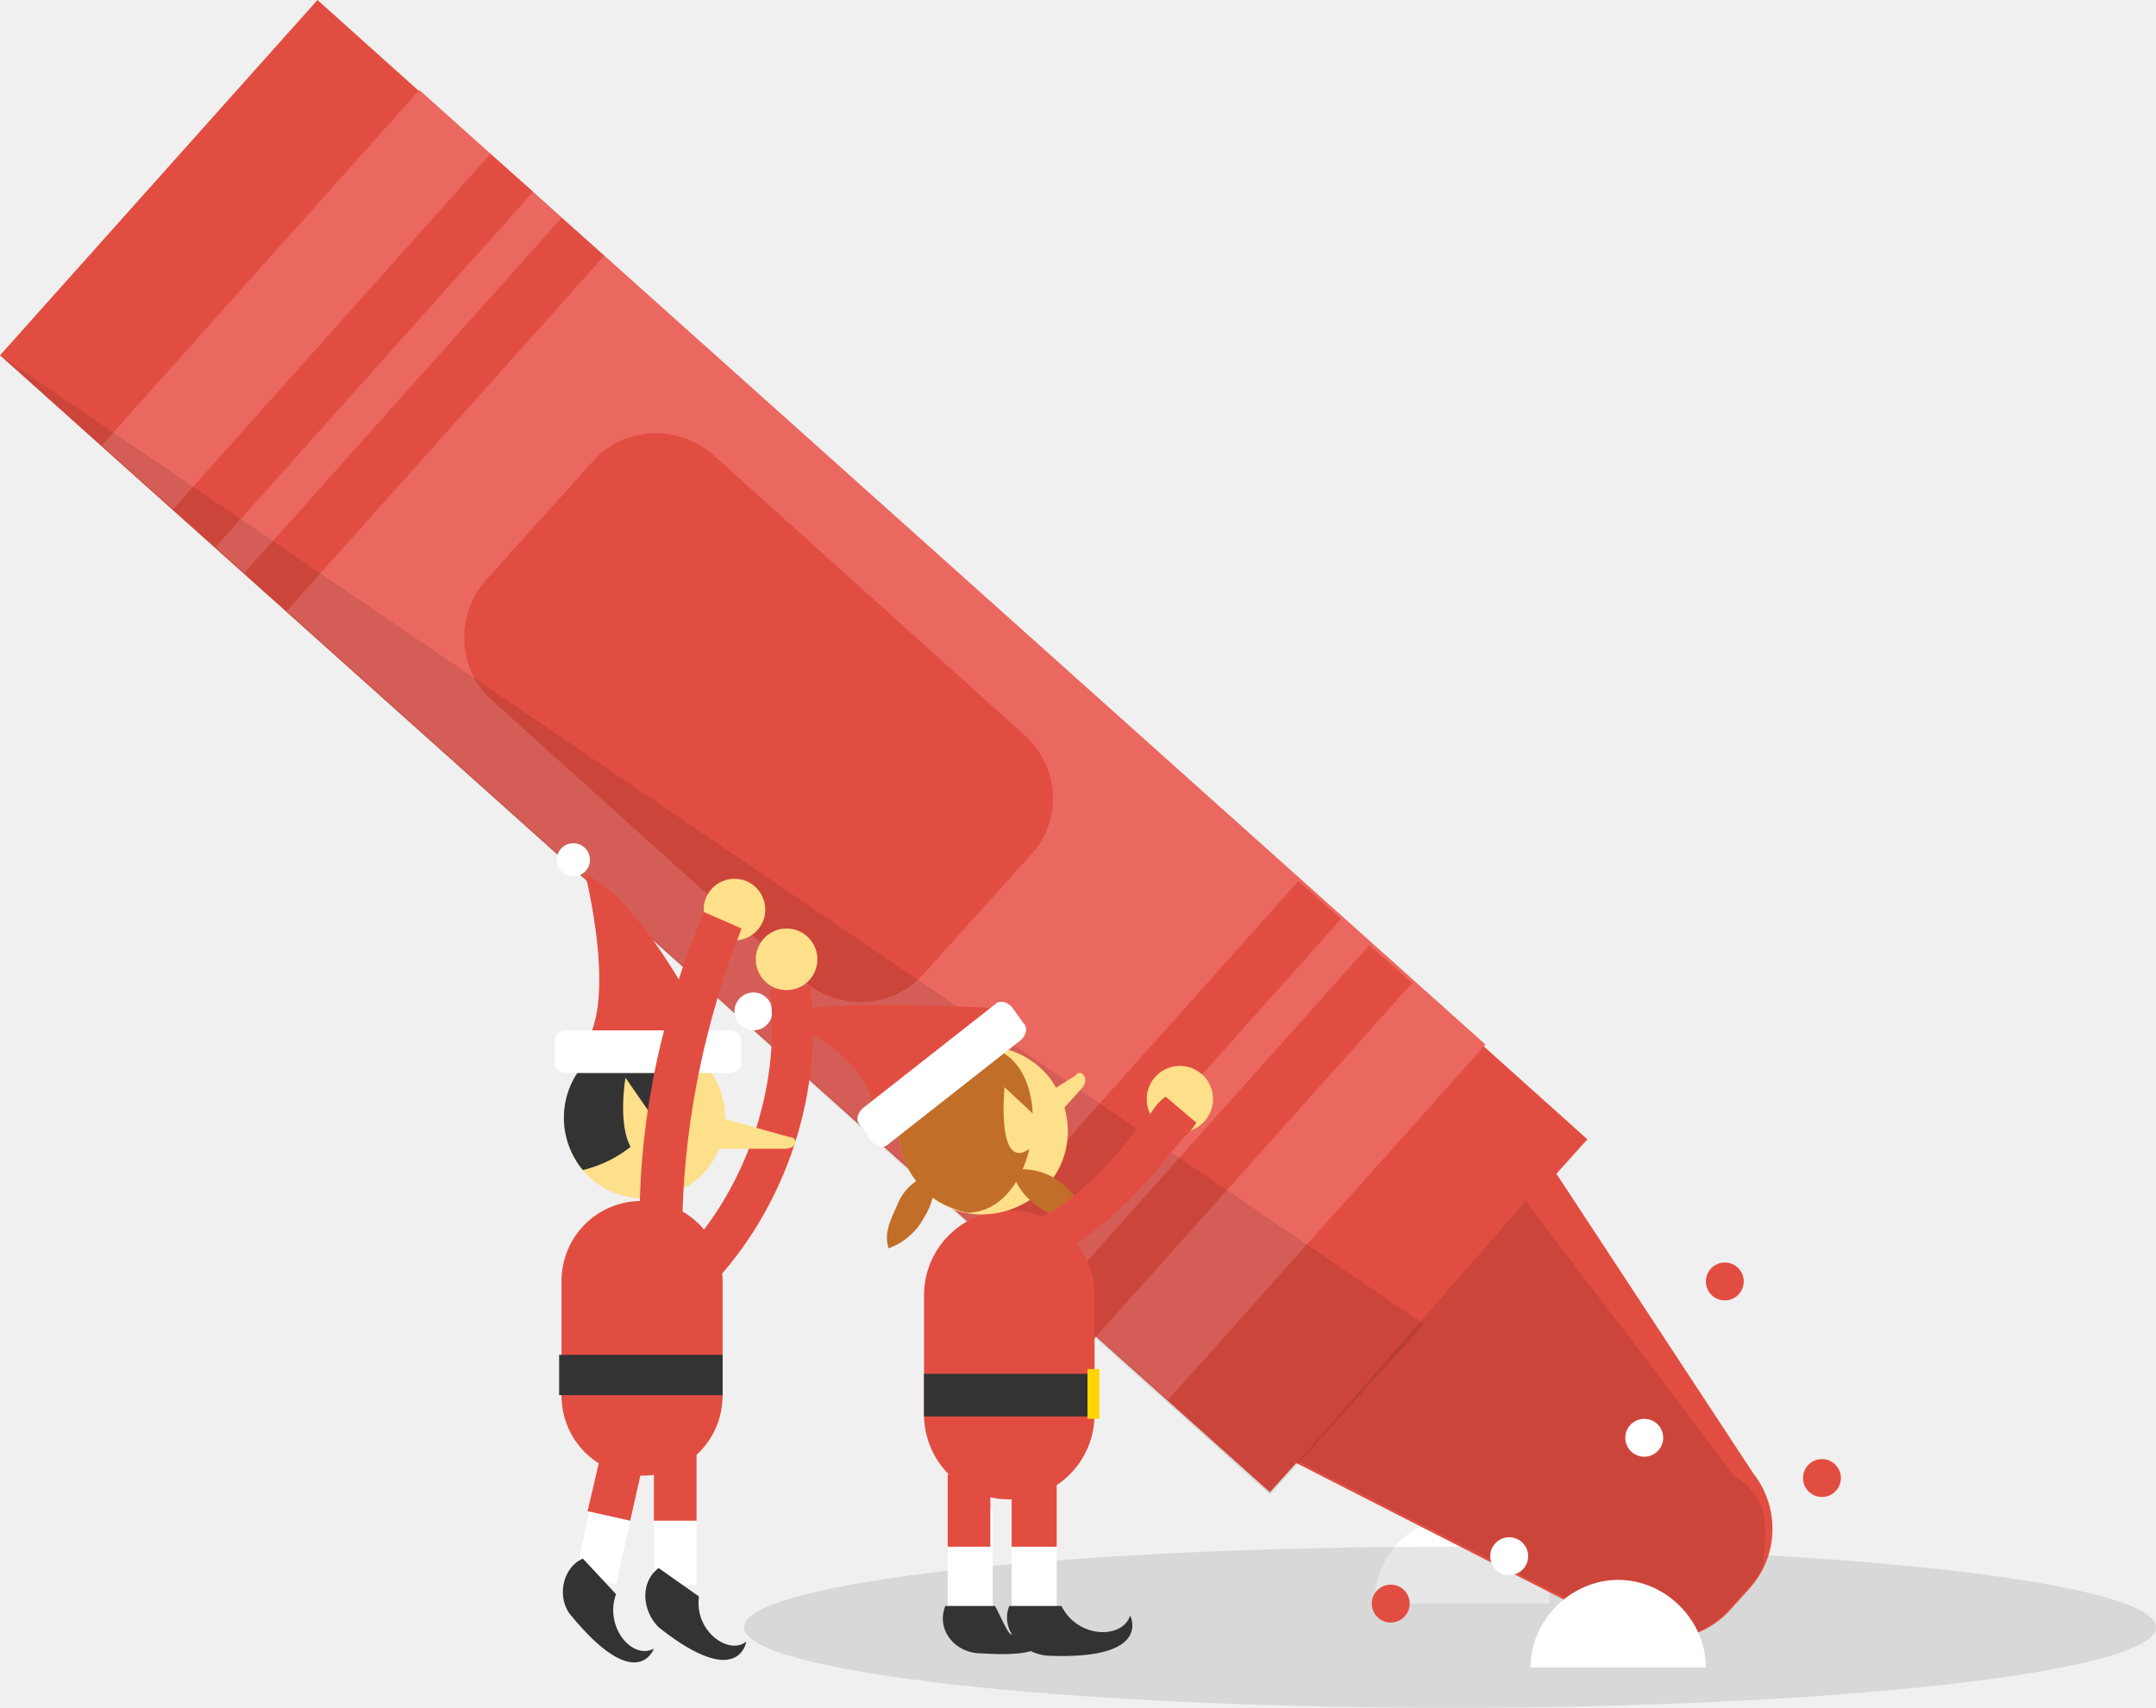
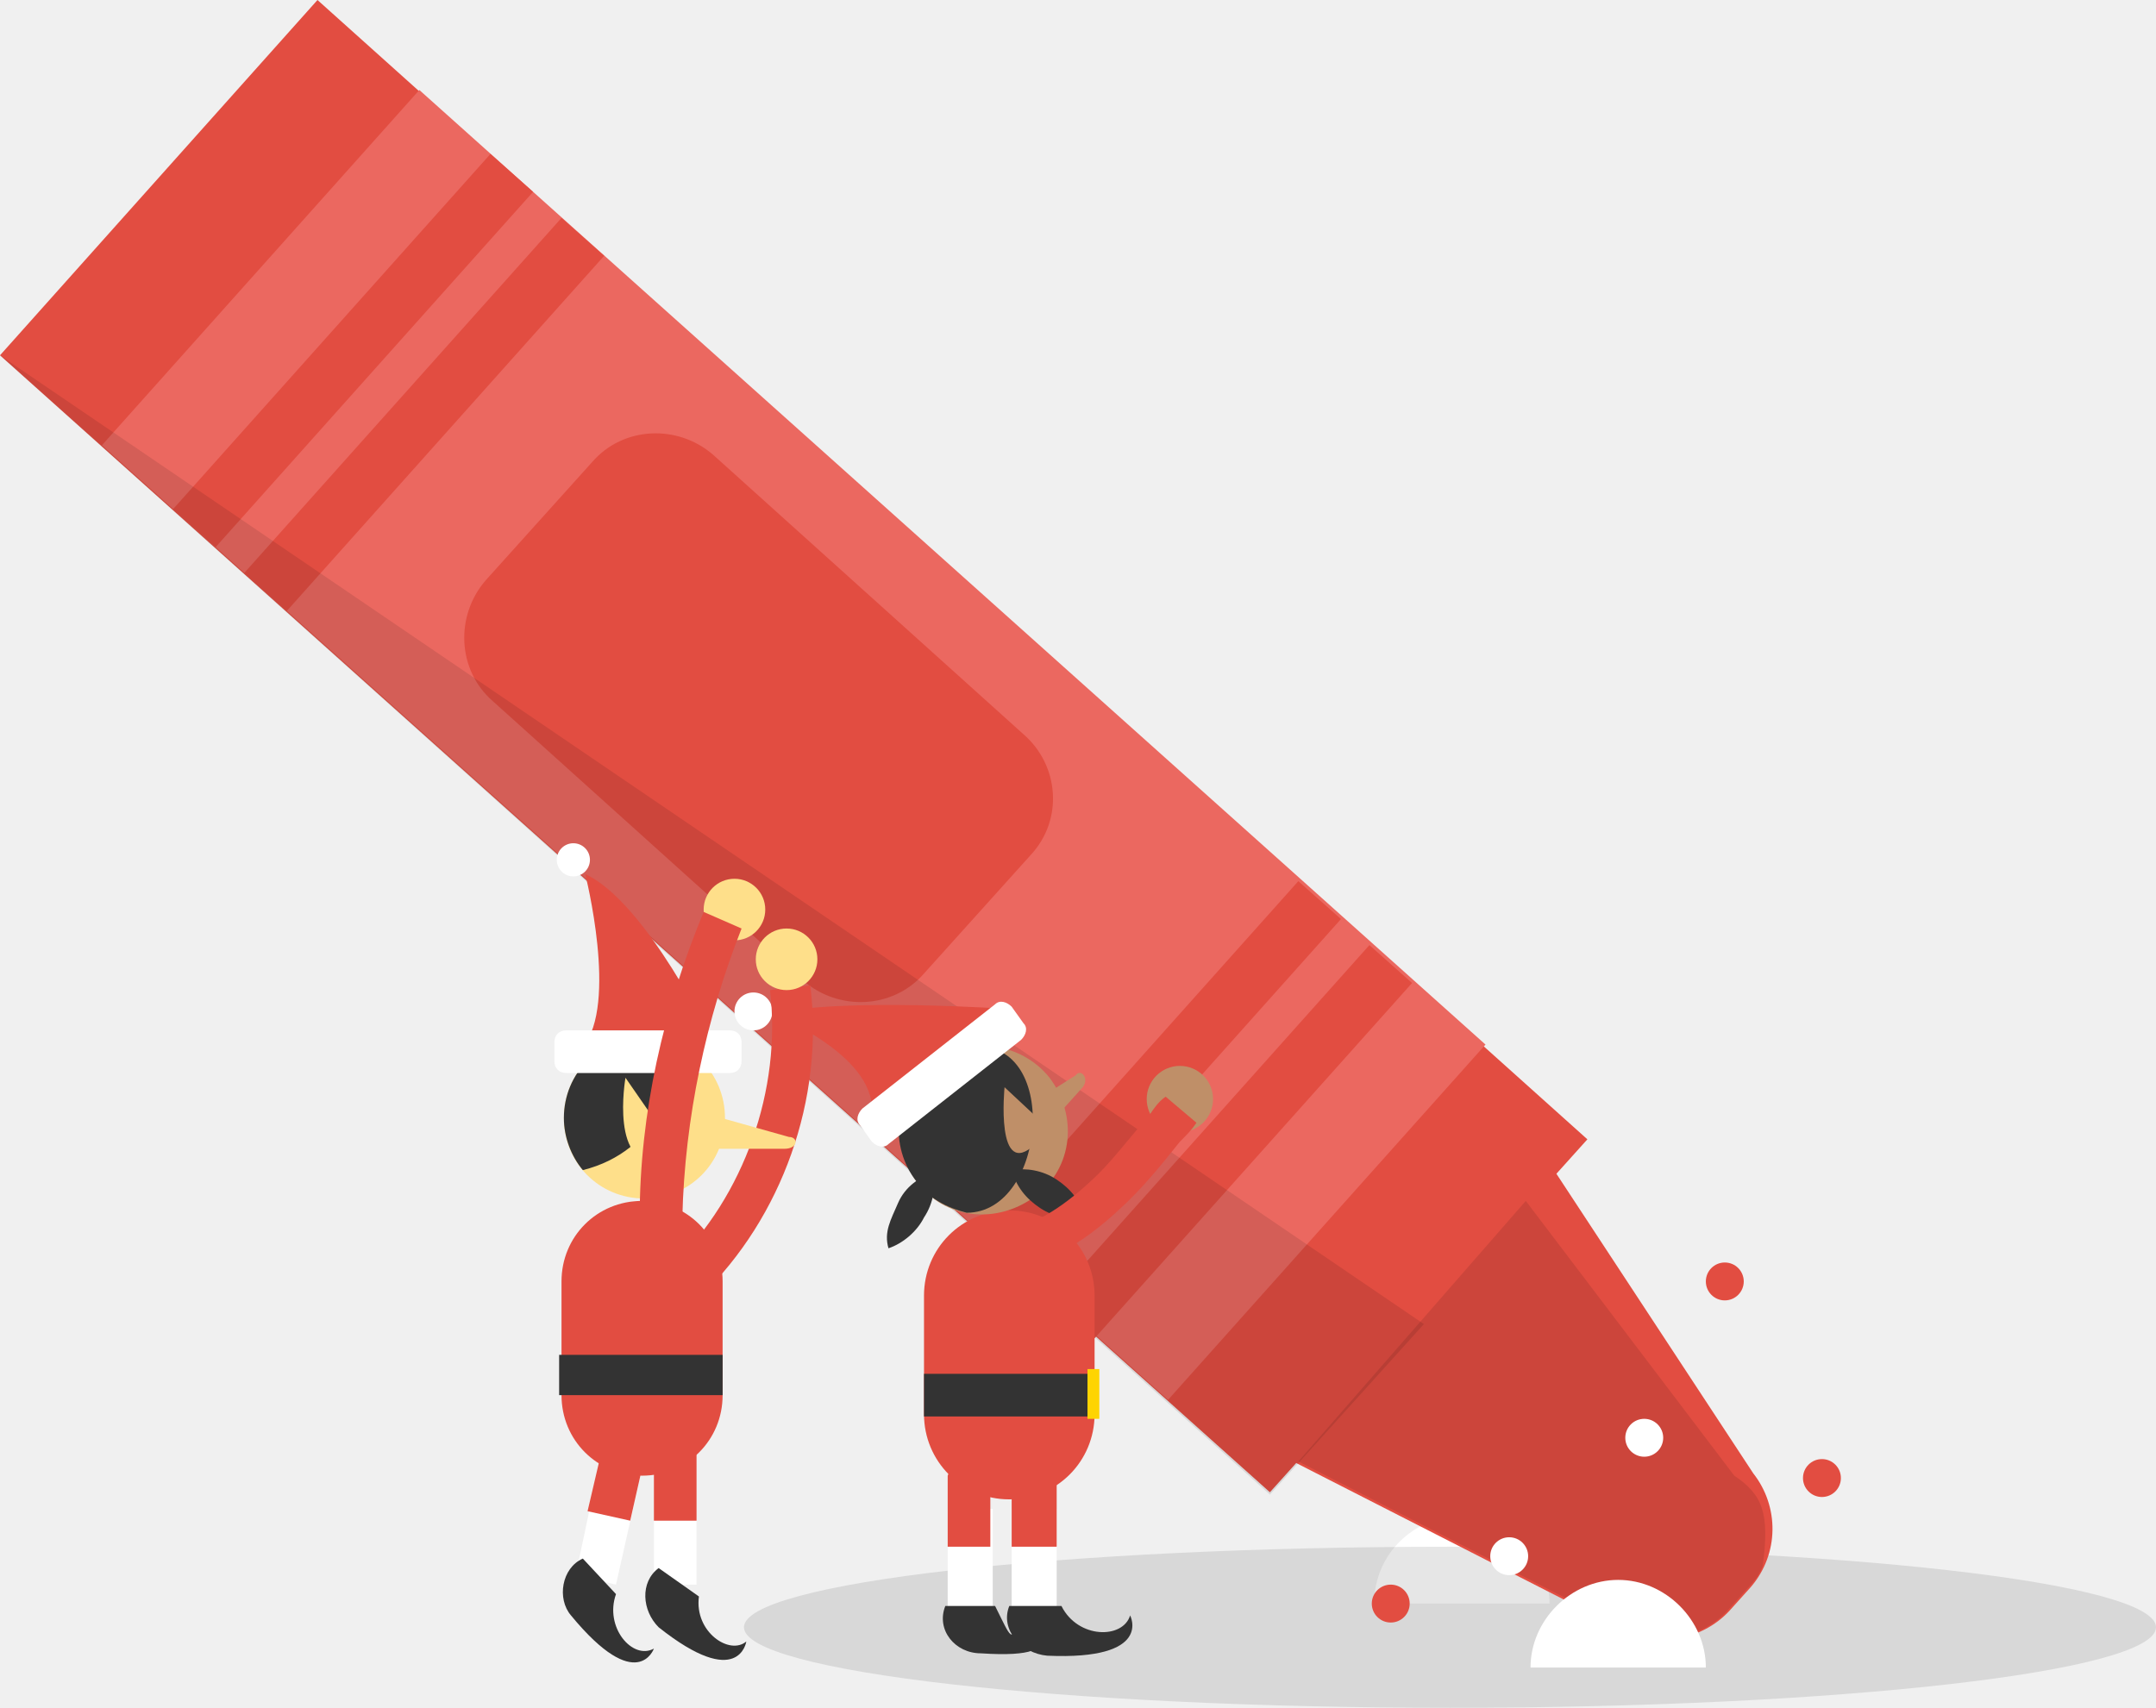
- <svg xmlns="http://www.w3.org/2000/svg" id="Layer_1" viewBox="-260 360.9 91 72.1">
-   <style>.st0{fill:#fff}.st1{opacity:.1;fill:#010101;enable-background:new}.st2{fill:#e24d41}.st3{fill:#eb6860}.st4{fill:#fedf8a}.st5{fill:#333}.st6{fill:#fed401}.st7{fill:#c16e29}</style>
-   <path class="st0" d="M-194.6 428.6c0-2-1.7-3.7-3.7-3.7s-3.7 1.6-3.7 3.7" />
-   <ellipse class="st1" cx="-198.8" cy="429.6" rx="29.8" ry="3.4" />
-   <path class="st2" d="M-186.1 427.9l-.9 1c-1.2 1.3-3.2 1.6-4.7.7l-14.7-7.5 11.4-12.7 9 13.7c1.1 1.4 1.1 3.4-.1 4.8z" />
-   <path class="st2" d="M-260 375.9l13.4-15L-193 409l-13.4 14.9-53.6-48z" />
-   <path class="st3" d="M-255.7 379.7l13.4-15 45 40.3-13.4 15-45-40.3z" />
-   <path class="st2" d="M-249.7 385.1l13.4-15 1.8 1.6-13.4 15-1.8-1.6zm-3-2.7l13.4-15 1.8 1.6-13.4 15-1.8-1.6zm37.1 33.4l13.4-15 1.8 1.6-13.4 15-1.8-1.6zm-3-2.7l13.4-15 1.8 1.6-13.4 15-1.8-1.6zm2.1-16.1l-4.5 5c-1.3 1.5-3.6 1.6-5.1.3l-13.1-11.8c-1.5-1.3-1.6-3.6-.3-5.1l4.5-5c1.3-1.5 3.6-1.6 5.1-.3l13.1 11.8c1.5 1.3 1.7 3.6.3 5.1z" />
-   <path class="st1" d="M-260 375.9l60.1 40.9-6.5 7.2-53.6-48.1z" />
-   <path class="st1" d="M-195.6 411.6l-9.6 11 13.5 6.9c1.5.9 3.5.7 4.7-.7l.9-1c.2-.2.4-.5.5-.8.3-2.2 0-3-1.2-3.8l-8.8-11.6z" />
-   <circle class="st4" cx="-217.3" cy="408.6" r="1.4" />
-   <path class="st2" d="M-213.8 420.6c0 2-1.6 3.6-3.6 3.6s-3.6-1.6-3.6-3.6v-5c0-2 1.6-3.6 3.6-3.6s3.6 1.6 3.6 3.6v5z" />
-   <path class="st0" d="M-215.4 424.6v4.4h-1.9v-4.4" />
-   <path class="st2" d="M-216.8 422.2c1.2 0 1.4.6 1.4 1.3v2.7h-1.9v-3l.5-1z" />
-   <path class="st5" d="M-217.4 428.7h2.2c.7 1.4 2.6 1.4 2.9.4 0 0 1 1.9-3.5 1.7-1.1-.1-2-1.1-1.6-2.1z" />
-   <path class="st0" d="M-218.1 424.6v4.4h-1.9v-4.4" />
-   <path class="st2" d="M-219.6 422.2c1.2 0 1.4.6 1.4 1.3v2.7h-1.8v-3l.4-1z" />
-   <path class="st5" d="M-220.1 428.7h2.1c.7 1.4.7 1.6 1 .5 0 0 2.9 1.8-1.6 1.5-1.1 0-1.9-1-1.5-2zm-.9-9.8h7.2v1.8h-7.2v-1.8z" />
-   <path class="st6" d="M-214.1 418.7h.5v2.1h-.5v-2.1z" />
-   <circle class="st4" cx="-210.2" cy="407.3" r="1.4" />
-   <path class="st4" d="M-217.6 408.2l3-1.9c.2-.3.6.1.3.5l-2.7 3-.6-1.6z" />
-   <path class="st2" d="M-217.4 403.5s-7.1-.5-10 .2c0 0 4.3 1.7 4.2 4.1l5.8-4.3z" />
-   <path class="st4" d="M-215.7 406.4c1.2 1.6 1 3.8-.6 5-1.6 1.2-3.8 1-5-.6-1.2-1.6-1-3.8.6-5 1.6-1.2 3.8-.9 5 .6z" />
-   <path class="st7" d="M-219.1 405.1c-.6.1-1.1.3-1.6.7-1.6 1.2-1.8 3.5-.6 5 .5.7 1.3 1.1 2.1 1.3 3.4 0 4-7.5.1-7z" />
-   <path class="st7" d="M-214.2 412.3c-.6.1-1.3 0-1.9-.4-.6-.4-1-.9-1.2-1.6.6-.1 1.3 0 1.9.4.6.4 1 .9 1.2 1.6zm-8.3 1.3c.6-.2 1.2-.7 1.5-1.3.4-.6.5-1.3.4-1.9-.6.2-1.2.6-1.5 1.3-.3.7-.6 1.2-.4 1.9z" />
-   <path class="st4" d="M-216.1 408.2l-1.5-1.4s-.4 4 1.3 2.4l.2-1z" />
-   <path class="st0" d="M-216.8 404.1c.2.2.1.5-.1.7l-5.6 4.4c-.2.2-.5.1-.7-.1l-.5-.7c-.2-.2-.1-.5.1-.7l5.6-4.4c.2-.2.5-.1.7.1l.5.7z" />
-   <circle class="st0" cx="-228.2" cy="403.6" r=".8" />
-   <path class="st2" d="M-217.5 414.6l-.3-1.7c1.3-.2 2.5-.9 3.8-2.1.9-.8 1.6-1.8 2.5-2.8.2-.3.4-.6.7-.8l1.3 1.1c-.2.3-.4.5-.7.8-.8 1-1.6 2-2.6 2.9-1.5 1.4-3.1 2.3-4.7 2.6z" />
-   <path class="st0" d="M-232.7 422l-1.3 5.8-1.7-.4 1.2-5.7" />
-   <path class="st2" d="M-230.4 415.6l-1.2-1.3c3-2.9 4.6-7.4 4.1-11.6l1.7-.2c.6 4.8-1.2 9.8-4.6 13.1z" />
-   <path class="st0" d="M-230.6 421.9v5.9h-1.8v-5.9" />
-   <path class="st6" d="M-233.9 417.9h1.8v2h-1.8v-2z" />
-   <path class="st0" d="M-233.3 411.6h.7v9.3h-.7v-9.3z" />
-   <circle class="st5" cx="-234.3" cy="407.7" r=".6" />
-   <circle class="st5" cx="-231.5" cy="407.7" r=".6" />
-   <circle class="st4" cx="-229" cy="399.3" r="1.3" />
-   <circle class="st4" cx="-226.8" cy="401.4" r="1.3" />
-   <path class="st2" d="M-229.9 404.9s-2.8-5.9-5.4-7.1c0 0 1.4 5.5-.1 7.3l5.5-.2z" />
-   <path class="st4" d="M-229.4 408.1c0 1.9-1.5 3.4-3.4 3.4s-3.4-1.5-3.4-3.4 1.5-3.4 3.4-3.4 3.4 1.5 3.4 3.4z" />
-   <path class="st5" d="M-231.2 405.1c-.5-.3-1-.4-1.6-.4-1.9 0-3.4 1.5-3.4 3.4 0 .8.3 1.6.8 2.2 3.2-.8 4-3.8 4.2-5.2z" />
-   <path class="st4" d="M-231.8 409l-1.8-2.6s-.7 4 1.6 3.5l.2-.9zm1.9-1l3.2.9c.4 0 .4.5-.2.5h-3.9l.9-1.4z" />
-   <path class="st0" d="M-236.6 405.7c0 .3.2.5.5.5h6.9c.3 0 .5-.2.5-.5v-.8c0-.3-.2-.5-.5-.5h-6.9c-.3 0-.5.2-.5.5v.8z" />
-   <path class="st2" d="M-229.5 419.8c0 1.9-1.5 3.4-3.4 3.4s-3.4-1.5-3.4-3.4V415c0-1.9 1.5-3.4 3.4-3.4s3.4 1.5 3.4 3.4v4.8z" />
-   <path class="st2" d="M-230.6 421.9v3.2h-1.8v-3.2" />
-   <path class="st5" d="M-232.2 427.1l1.7 1.2c-.2 1.5 1.3 2.5 2 1.9 0 0-.3 2.1-3.7-.6-.7-.7-.8-1.9 0-2.5z" />
-   <path class="st2" d="M-232.7 422l-.7 3.1-1.8-.4.7-3" />
-   <path class="st5" d="M-235.4 426.7l1.4 1.5c-.5 1.4.7 2.8 1.6 2.3 0 0-.7 2-3.5-1.4-.6-.7-.4-2 .5-2.4zm-1-8.6h6.9v1.7h-6.9v-1.7z" />
-   <circle class="st0" cx="-235.8" cy="397.2" r=".7" />
-   <path class="st2" d="M-231.2 412.3h-1.8c0-4.4 1-8.8 2.7-12.9l1.6.7c-1.5 3.8-2.4 8-2.5 12.2z" />
-   <path class="st0" d="M-188 431.3c0-2-1.7-3.7-3.7-3.7s-3.7 1.7-3.7 3.7" />
-   <circle class="st2" cx="-183.1" cy="423.3" r=".8" />
-   <circle class="st2" cx="-201.3" cy="428.6" r=".8" />
-   <circle class="st0" cx="-196.3" cy="426.6" r=".8" />
-   <circle class="st0" cx="-190.6" cy="421.6" r=".8" />
-   <circle class="st2" cx="-187.2" cy="415" r=".8" />
+ <svg xmlns="http://www.w3.org/2000/svg" id="Layer_1" width="91" height="72.1" viewBox="0 0 91 72.1">
+   <style>.st0{fill:#fff}.st1{opacity:.1;fill:#010101;enable-background:new}.st2{fill:#e24d41}.st3{fill:#eb6860}.st4{fill:#fedf8a}.st5{fill:#333}.st6{fill:#fed401}.st7{fill:#bf8f68}</style>
+   <path class="st0" d="M65.4 67.7c0-2-1.7-3.7-3.7-3.7S58 65.6 58 67.7" />
+   <ellipse class="st1" cx="61.2" cy="68.7" rx="29.8" ry="3.4" />
+   <path class="st2" d="M73.9 67l-.9 1c-1.2 1.3-3.2 1.6-4.7.7l-14.7-7.5L65 48.5l9 13.7c1.1 1.4 1.1 3.4-.1 4.8z" />
+   <path class="st2" d="M0 15L13.4 0 67 48.1 53.6 63 0 15z" />
+   <path class="st3" d="M4.3 18.8l13.4-15 45 40.3-13.4 15-45-40.3z" />
+   <path class="st2" d="M10.3 24.2l13.4-15 1.8 1.6-13.4 15-1.8-1.6zm-3-2.7l13.4-15 1.8 1.6-13.4 15-1.8-1.6zm37.1 33.4l13.4-15 1.8 1.6-13.4 15-1.8-1.6zm-3-2.7l13.4-15 1.8 1.6-13.4 15-1.8-1.6zm2.1-16.1l-4.5 5c-1.3 1.5-3.6 1.6-5.1.3L20.8 29.6c-1.5-1.3-1.6-3.6-.3-5.1l4.5-5c1.3-1.5 3.6-1.6 5.1-.3L43.2 31c1.5 1.3 1.7 3.6.3 5.1z" />
+   <path class="st1" d="M0 15l60.1 40.9-6.5 7.2L0 15z" />
+   <path class="st1" d="M64.4 50.7l-9.6 11 13.5 6.9c1.5.9 3.5.7 4.7-.7l.9-1c.2-.2.4-.5.5-.8.3-2.2 0-3-1.2-3.8l-8.8-11.6z" />
+   <circle class="st4" cx="42.7" cy="47.7" r="1.4" />
+   <path class="st2" d="M46.2 59.7c0 2-1.6 3.6-3.6 3.6S39 61.7 39 59.7v-5c0-2 1.6-3.6 3.6-3.6s3.6 1.6 3.6 3.6v5z" />
+   <path class="st0" d="M44.6 63.7v4.4h-1.9v-4.4" />
+   <path class="st2" d="M43.2 61.3c1.2 0 1.4.6 1.4 1.3v2.7h-1.9v-3l.5-1z" />
+   <path class="st5" d="M42.6 67.8h2.2c.7 1.4 2.6 1.4 2.9.4 0 0 1 1.9-3.5 1.7-1.1-.1-2-1.1-1.6-2.1z" />
+   <path class="st0" d="M41.9 63.7v4.4H40v-4.4" />
+   <path class="st2" d="M40.4 61.3c1.2 0 1.4.6 1.4 1.3v2.7H40v-3l.4-1z" />
+   <path class="st5" d="M39.9 67.8H42c.7 1.4.7 1.6 1 .5 0 0 2.9 1.8-1.6 1.5-1.1 0-1.9-1-1.5-2zM39 58h7.2v1.8H39V58z" />
+   <path class="st6" d="M45.9 57.8h.5v2.1h-.5v-2.1z" />
+   <circle class="st7" cx="49.8" cy="46.4" r="1.4" />
+   <path class="st7" d="M42.4 47.3l3-1.9c.2-.3.6.1.3.5l-2.7 3-.6-1.6z" />
+   <path class="st2" d="M42.6 42.6s-7.1-.5-10 .2c0 0 4.3 1.7 4.2 4.1l5.8-4.3z" />
+   <path class="st7" d="M44.3 45.5c1.2 1.6 1 3.8-.6 5s-3.8 1-5-.6-1-3.8.6-5 3.8-.9 5 .6z" />
+   <path class="st5" d="M40.9 44.2c-.6.1-1.1.3-1.6.7-1.6 1.2-1.8 3.5-.6 5 .5.7 1.3 1.1 2.1 1.3 3.4 0 4-7.5.1-7z" />
+   <path class="st5" d="M45.8 51.4c-.6.1-1.3 0-1.9-.4-.6-.4-1-.9-1.2-1.6.6-.1 1.3 0 1.9.4.6.4 1 .9 1.2 1.6zm-8.3 1.3c.6-.2 1.2-.7 1.5-1.3.4-.6.5-1.3.4-1.9-.6.2-1.2.6-1.5 1.3-.3.7-.6 1.2-.4 1.9z" />
+   <path class="st7" d="M43.9 47.3l-1.5-1.4s-.4 4 1.3 2.4l.2-1z" />
+   <path class="st0" d="M43.2 43.2c.2.2.1.5-.1.7l-5.6 4.4c-.2.2-.5.1-.7-.1l-.5-.7c-.2-.2-.1-.5.1-.7l5.6-4.4c.2-.2.5-.1.7.1l.5.7z" />
+   <circle class="st0" cx="31.8" cy="42.7" r=".8" />
+   <path class="st2" d="M42.5 53.7l-.3-1.7c1.3-.2 2.5-.9 3.8-2.1.9-.8 1.6-1.8 2.5-2.8.2-.3.4-.6.7-.8l1.3 1.1c-.2.3-.4.5-.7.8-.8 1-1.6 2-2.6 2.9-1.5 1.4-3.1 2.3-4.7 2.6z" />
+   <path class="st0" d="M27.3 61.1L26 66.9l-1.7-.4 1.2-5.7" />
+   <path class="st2" d="M29.6 54.7l-1.2-1.3c3-2.9 4.6-7.4 4.1-11.6l1.7-.2c.6 4.8-1.2 9.8-4.6 13.1z" />
+   <path class="st0" d="M29.4 61v5.9h-1.8V61" />
+   <path class="st6" d="M26.1 57h1.8v2h-1.8v-2z" />
+   <path class="st0" d="M26.7 50.7h.7V60h-.7v-9.3z" />
+   <circle class="st5" cx="25.7" cy="46.8" r=".6" />
+   <circle class="st5" cx="28.5" cy="46.8" r=".6" />
+   <circle class="st4" cx="31" cy="38.4" r="1.3" />
+   <circle class="st4" cx="33.2" cy="40.5" r="1.3" />
+   <path class="st2" d="M30.1 44s-2.8-5.9-5.4-7.1c0 0 1.4 5.5-.1 7.3l5.5-.2z" />
+   <path class="st4" d="M30.6 47.2c0 1.9-1.5 3.4-3.4 3.4s-3.4-1.5-3.4-3.4 1.5-3.4 3.4-3.4 3.4 1.5 3.4 3.4z" />
+   <path class="st5" d="M28.8 44.2c-.5-.3-1-.4-1.6-.4-1.9 0-3.4 1.5-3.4 3.4 0 .8.3 1.6.8 2.2 3.2-.8 4-3.8 4.2-5.2z" />
+   <path class="st4" d="M28.2 48.1l-1.8-2.6s-.7 4 1.6 3.5l.2-.9zm1.9-1l3.2.9c.4 0 .4.5-.2.5h-3.9l.9-1.4z" />
+   <path class="st0" d="M23.4 44.8c0 .3.2.5.5.5h6.9c.3 0 .5-.2.5-.5V44c0-.3-.2-.5-.5-.5h-6.9c-.3 0-.5.2-.5.5v.8z" />
+   <path class="st2" d="M30.5 58.9c0 1.9-1.5 3.4-3.4 3.4s-3.4-1.5-3.4-3.4v-4.8c0-1.9 1.5-3.4 3.4-3.4s3.4 1.5 3.4 3.4v4.8z" />
+   <path class="st2" d="M29.4 61v3.2h-1.8V61" />
+   <path class="st5" d="M27.8 66.2l1.7 1.2c-.2 1.5 1.3 2.5 2 1.9 0 0-.3 2.1-3.7-.6-.7-.7-.8-1.9 0-2.5z" />
+   <path class="st2" d="M27.3 61.1l-.7 3.1-1.8-.4.7-3" />
+   <path class="st5" d="M24.6 65.8l1.4 1.5c-.5 1.4.7 2.8 1.6 2.3 0 0-.7 2-3.5-1.4-.6-.7-.4-2 .5-2.4zm-1-8.6h6.9v1.7h-6.9v-1.7z" />
+   <circle class="st0" cx="24.2" cy="36.3" r=".7" />
+   <g>
+     <path class="st2" d="M28.8 51.4H27c0-4.4 1-8.8 2.7-12.9l1.6.7c-1.5 3.8-2.4 8-2.5 12.2z" />
+   </g>
+   <path class="st0" d="M72 70.4c0-2-1.7-3.7-3.7-3.7s-3.7 1.7-3.7 3.7" />
+   <circle class="st2" cx="76.9" cy="62.4" r=".8" />
+   <circle class="st2" cx="58.7" cy="67.7" r=".8" />
+   <circle class="st0" cx="63.7" cy="65.7" r=".8" />
+   <circle class="st0" cx="69.4" cy="60.7" r=".8" />
+   <circle class="st2" cx="72.8" cy="54.1" r=".8" />
</svg>
